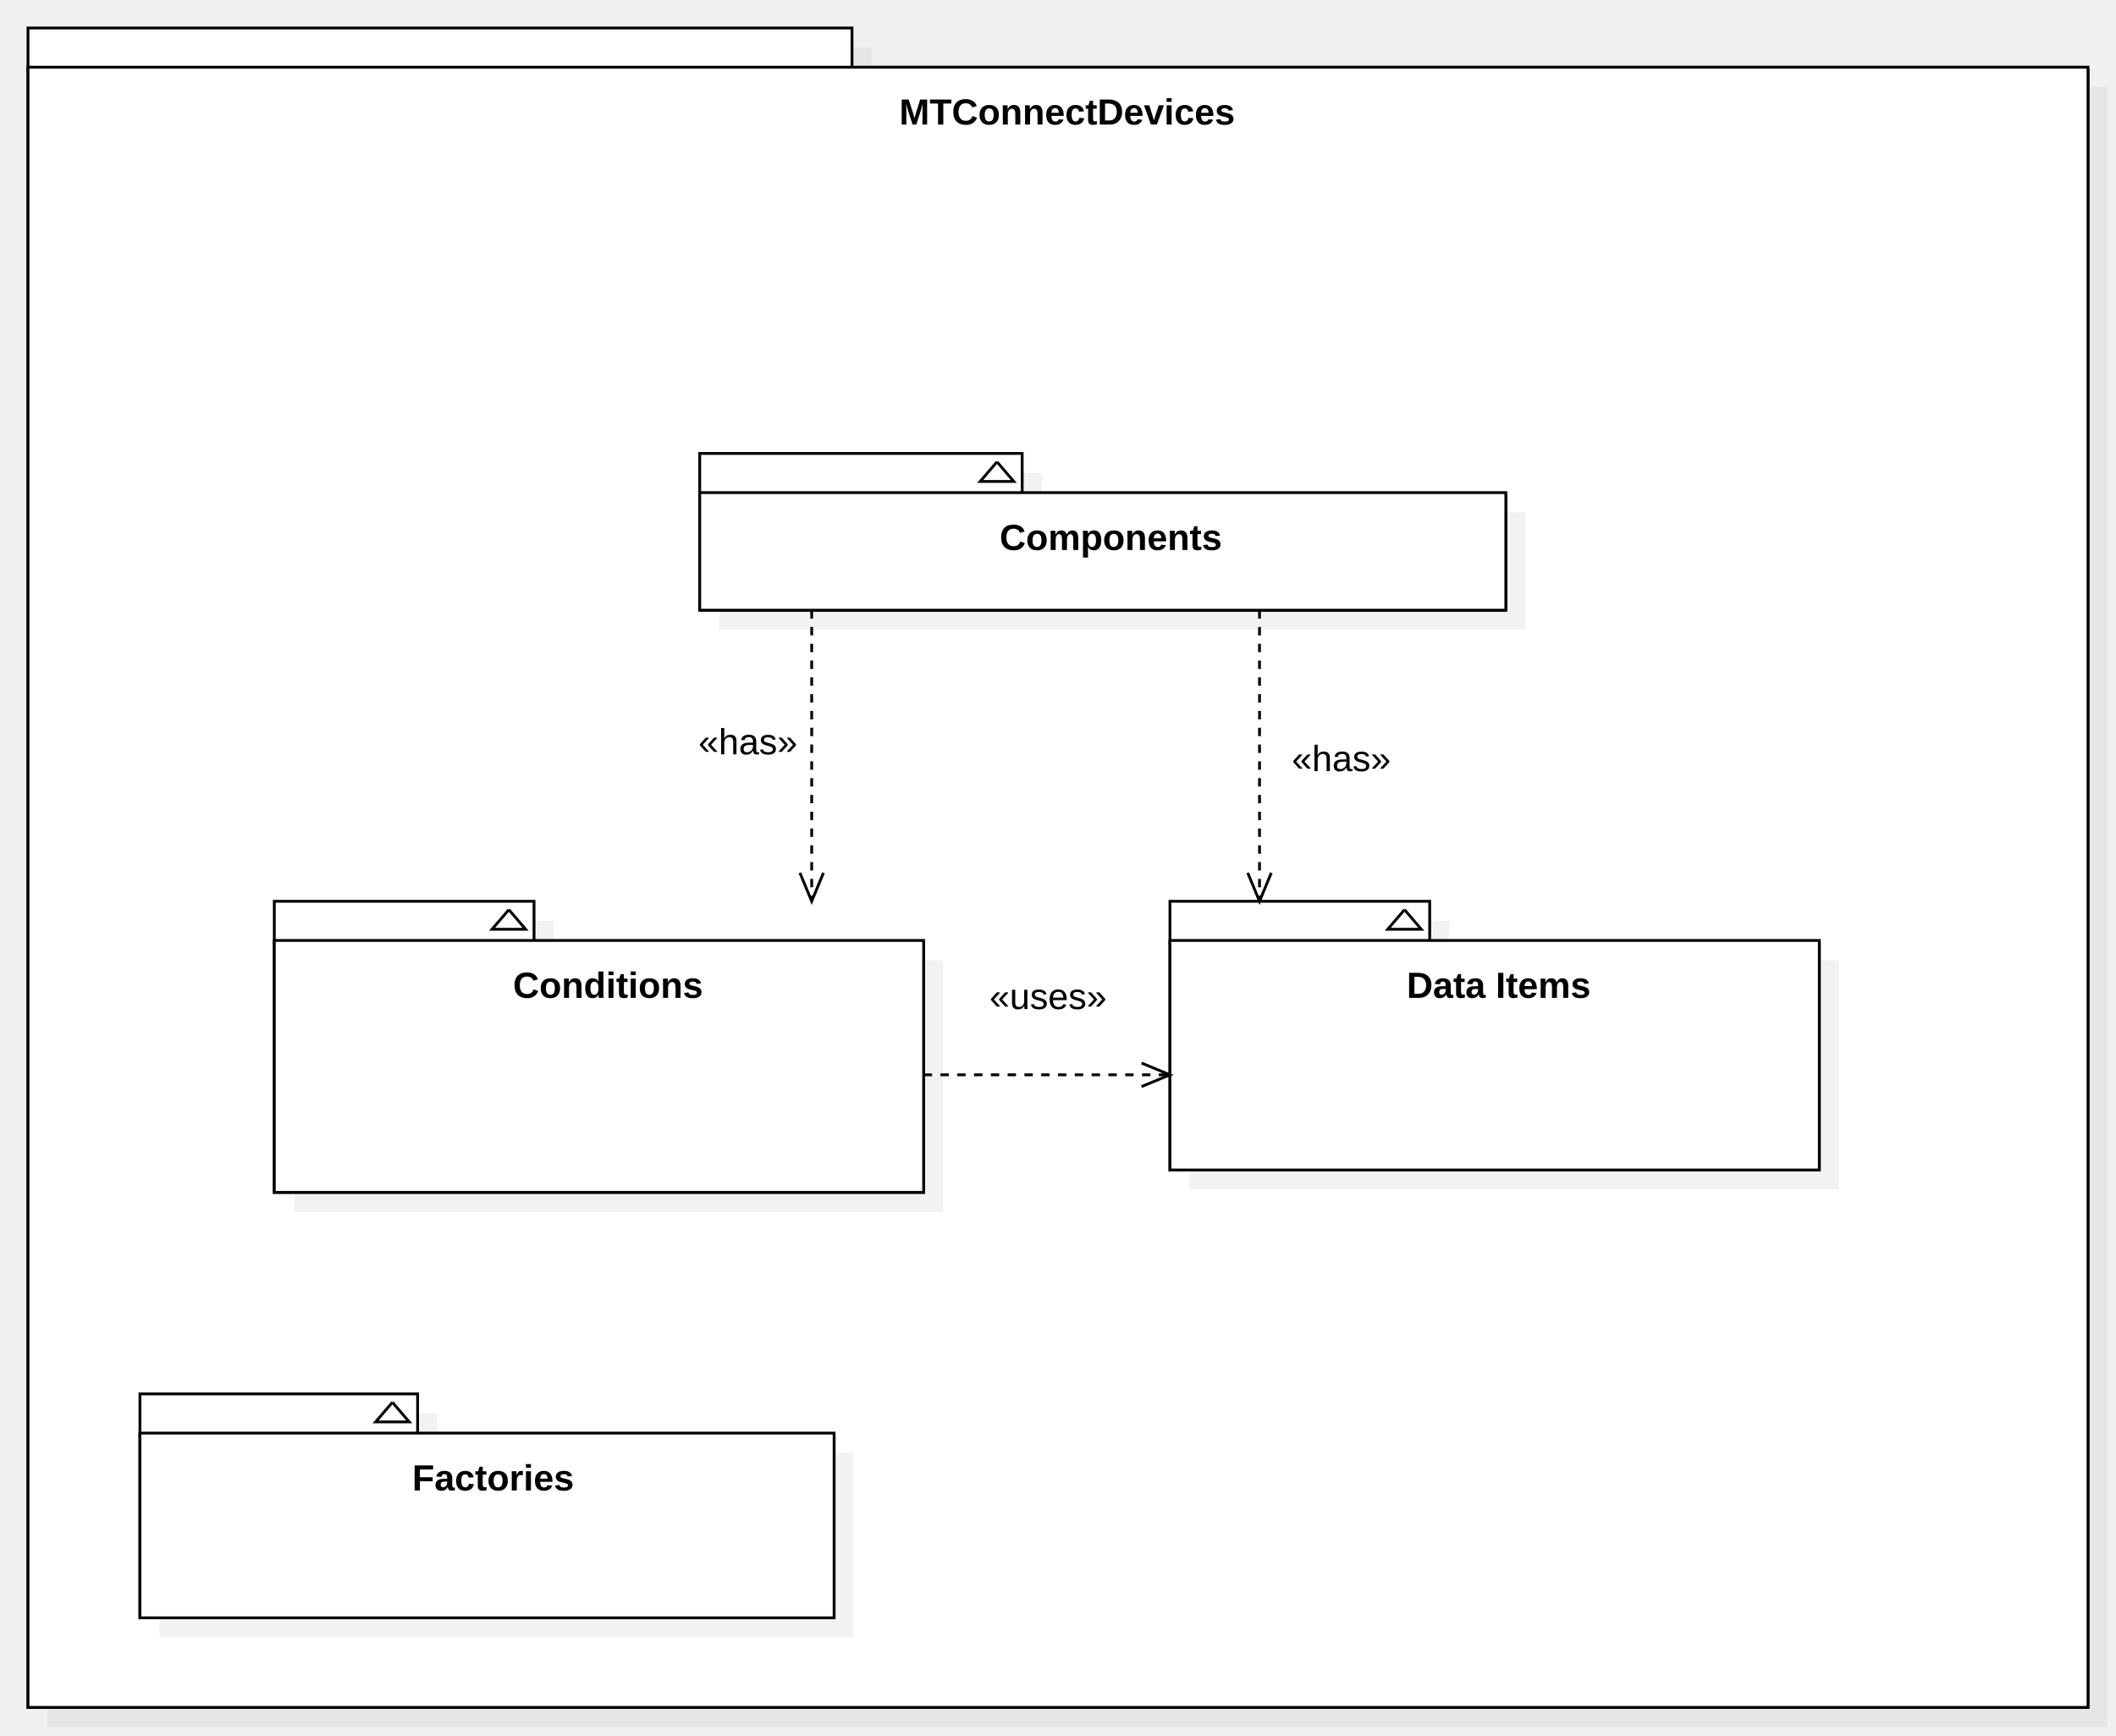
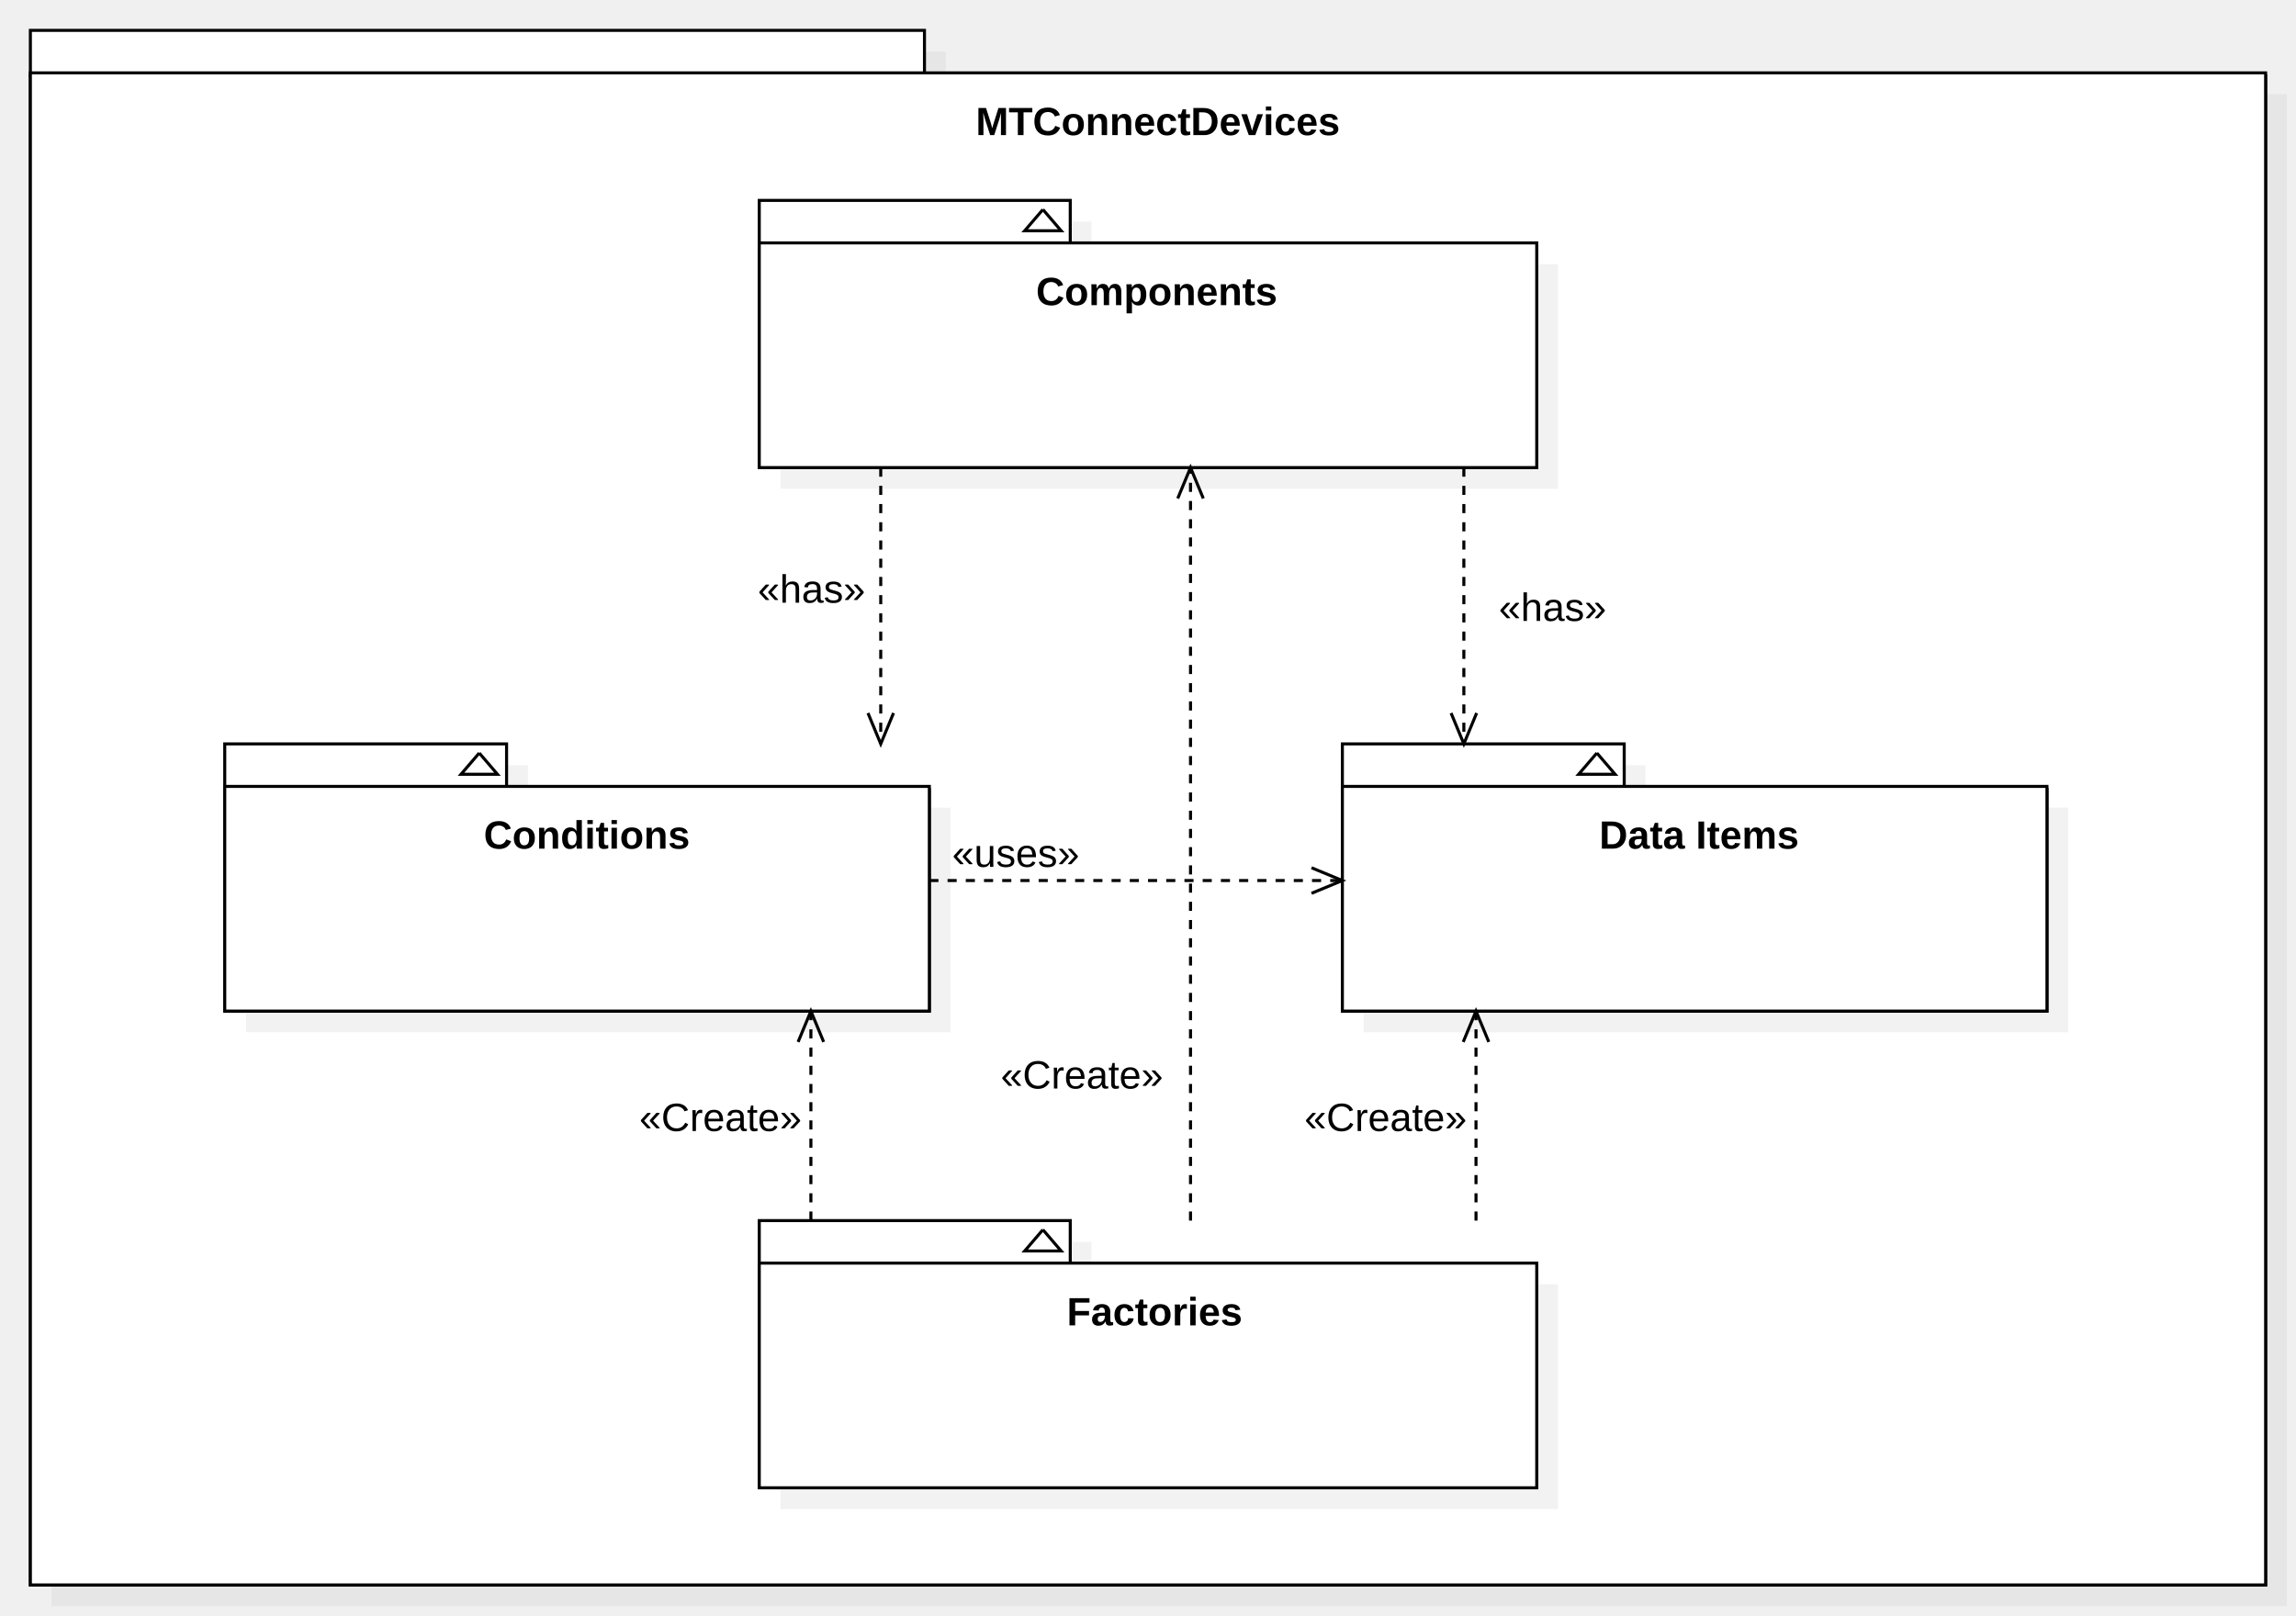
- <svg xmlns="http://www.w3.org/2000/svg" version="1.1" width="756" height="620">
+ <svg xmlns="http://www.w3.org/2000/svg" version="1.1" width="756" height="532">
  <defs />
  <g>
-     <g transform="translate(-94,-110) scale(1,1)">
-       <rect fill="#C0C0C0" stroke="none" x="111" y="127" width="294.4" height="15" opacity="0.2" />
-     </g>
-     <g transform="translate(-94,-110) scale(1,1)">
-       <rect fill="#C0C0C0" stroke="none" x="111" y="141" width="736" height="586" opacity="0.2" />
-     </g>
-     <g transform="translate(-94,-110) scale(1,1)">
-       <rect fill="#ffffff" stroke="none" x="104" y="135" width="736" height="585" />
-     </g>
-     <g transform="translate(-94,-110) scale(1,1)">
-       <path fill="none" stroke="#000000" d="M 104 135 L 840 135 L 840 720 L 104 720 L 104 135 Z Z" stroke-miterlimit="10" />
-     </g>
-     <g transform="translate(-94,-110) scale(1,1)">
-       <rect fill="#ffffff" stroke="none" x="104" y="120" width="294.4" height="15" />
-     </g>
-     <g transform="translate(-94,-110) scale(1,1)">
-       <path fill="none" stroke="#000000" d="M 104 120 L 398.4 120 L 398.4 135 L 104 135 L 104 120 Z Z" stroke-miterlimit="10" />
-     </g>
-     <g transform="translate(-94,-110) scale(1,1)">
-       <rect fill="#ffffff" stroke="none" x="104" y="134" width="736" height="586" />
-     </g>
-     <g transform="translate(-94,-110) scale(1,1)">
-       <path fill="none" stroke="#000000" d="M 104 134 L 840 134 L 840 720 L 104 720 L 104 134 Z Z" stroke-miterlimit="10" />
-     </g>
-     <g transform="translate(-94,-110) scale(1,1)">
-       <g>
-         <path fill="none" stroke="none" />
-         <text fill="#000000" stroke="none" font-family="Arial" font-size="13px" font-style="normal" font-weight="bold" text-decoration="none" x="415.287" y="154.5">MTConnectDevices</text>
-       </g>
-     </g>
-     <g transform="translate(-94,-110) scale(1,1)">
-       <rect fill="#C0C0C0" stroke="none" x="351" y="279" width="115.2" height="15" opacity="0.2" />
-     </g>
-     <g transform="translate(-94,-110) scale(1,1)">
-       <rect fill="#C0C0C0" stroke="none" x="351" y="293" width="288" height="42" opacity="0.2" />
-     </g>
-     <g transform="translate(-94,-110) scale(1,1)">
-       <rect fill="#ffffff" stroke="none" x="344" y="287" width="288" height="41" />
-     </g>
-     <g transform="translate(-94,-110) scale(1,1)">
-       <path fill="none" stroke="#000000" d="M 344 287 L 632 287 L 632 328 L 344 328 L 344 287 Z Z" stroke-miterlimit="10" />
-     </g>
-     <g transform="translate(-94,-110) scale(1,1)">
-       <rect fill="#ffffff" stroke="none" x="344" y="272" width="115.2" height="15" />
-     </g>
-     <g transform="translate(-94,-110) scale(1,1)">
-       <path fill="none" stroke="#000000" d="M 344 272 L 459.2 272 L 459.2 287 L 344 287 L 344 272 Z Z" stroke-miterlimit="10" />
-     </g>
-     <g transform="translate(-94,-110) scale(1,1)">
-       <rect fill="#ffffff" stroke="none" x="344" y="286" width="288" height="42" />
-     </g>
-     <g transform="translate(-94,-110) scale(1,1)">
-       <path fill="none" stroke="#000000" d="M 344 286 L 632 286 L 632 328 L 344 328 L 344 286 Z Z" stroke-miterlimit="10" />
-     </g>
-     <g transform="translate(-94,-110) scale(1,1)">
-       <path fill="none" stroke="#000000" d="M 450.2 275 L 444.2 282 L 456.2 282 L 450.2 275" stroke-miterlimit="10" />
-     </g>
-     <g transform="translate(-94,-110) scale(1,1)">
-       <g>
-         <path fill="none" stroke="none" />
-         <text fill="#000000" stroke="none" font-family="Arial" font-size="13px" font-style="normal" font-weight="bold" text-decoration="none" x="451.146" y="306.5">Components</text>
-       </g>
-     </g>
-     <g transform="translate(-94,-110) scale(1,1)">
-       <rect fill="#C0C0C0" stroke="none" x="519" y="439" width="92.8" height="15" opacity="0.2" />
-     </g>
-     <g transform="translate(-94,-110) scale(1,1)">
-       <rect fill="#C0C0C0" stroke="none" x="519" y="453" width="232" height="82" opacity="0.2" />
-     </g>
-     <g transform="translate(-94,-110) scale(1,1)">
-       <rect fill="#ffffff" stroke="none" x="512" y="447" width="232" height="81" />
-     </g>
-     <g transform="translate(-94,-110) scale(1,1)">
-       <path fill="none" stroke="#000000" d="M 512 447 L 744 447 L 744 528 L 512 528 L 512 447 Z Z" stroke-miterlimit="10" />
-     </g>
-     <g transform="translate(-94,-110) scale(1,1)">
-       <rect fill="#ffffff" stroke="none" x="512" y="432" width="92.8" height="15" />
-     </g>
-     <g transform="translate(-94,-110) scale(1,1)">
-       <path fill="none" stroke="#000000" d="M 512 432 L 604.8 432 L 604.8 447 L 512 447 L 512 432 Z Z" stroke-miterlimit="10" />
-     </g>
-     <g transform="translate(-94,-110) scale(1,1)">
-       <rect fill="#ffffff" stroke="none" x="512" y="446" width="232" height="82" />
-     </g>
-     <g transform="translate(-94,-110) scale(1,1)">
-       <path fill="none" stroke="#000000" d="M 512 446 L 744 446 L 744 528 L 512 528 L 512 446 Z Z" stroke-miterlimit="10" />
-     </g>
-     <g transform="translate(-94,-110) scale(1,1)">
-       <path fill="none" stroke="#000000" d="M 595.8 435 L 589.8 442 L 601.8 442 L 595.8 435" stroke-miterlimit="10" />
-     </g>
-     <g transform="translate(-94,-110) scale(1,1)">
-       <g>
-         <path fill="none" stroke="none" />
-         <text fill="#000000" stroke="none" font-family="Arial" font-size="13px" font-style="normal" font-weight="bold" text-decoration="none" x="596.573" y="466.5">Data Items</text>
-       </g>
-     </g>
-     <g transform="translate(-94,-110) scale(1,1)">
-       <rect fill="#C0C0C0" stroke="none" x="199" y="439" width="92.8" height="15" opacity="0.2" />
-     </g>
-     <g transform="translate(-94,-110) scale(1,1)">
-       <rect fill="#C0C0C0" stroke="none" x="199" y="453" width="232" height="90" opacity="0.2" />
-     </g>
-     <g transform="translate(-94,-110) scale(1,1)">
-       <rect fill="#ffffff" stroke="none" x="192" y="447" width="232" height="89" />
-     </g>
-     <g transform="translate(-94,-110) scale(1,1)">
-       <path fill="none" stroke="#000000" d="M 192 447 L 424 447 L 424 536 L 192 536 L 192 447 Z Z" stroke-miterlimit="10" />
-     </g>
-     <g transform="translate(-94,-110) scale(1,1)">
-       <rect fill="#ffffff" stroke="none" x="192" y="432" width="92.8" height="15" />
-     </g>
-     <g transform="translate(-94,-110) scale(1,1)">
-       <path fill="none" stroke="#000000" d="M 192 432 L 284.8 432 L 284.8 447 L 192 447 L 192 432 Z Z" stroke-miterlimit="10" />
-     </g>
-     <g transform="translate(-94,-110) scale(1,1)">
-       <rect fill="#ffffff" stroke="none" x="192" y="446" width="232" height="90" />
-     </g>
-     <g transform="translate(-94,-110) scale(1,1)">
-       <path fill="none" stroke="#000000" d="M 192 446 L 424 446 L 424 536 L 192 536 L 192 446 Z Z" stroke-miterlimit="10" />
-     </g>
-     <g transform="translate(-94,-110) scale(1,1)">
-       <path fill="none" stroke="#000000" d="M 275.8 435 L 269.8 442 L 281.8 442 L 275.8 435" stroke-miterlimit="10" />
-     </g>
-     <g transform="translate(-94,-110) scale(1,1)">
-       <g>
-         <path fill="none" stroke="none" />
-         <text fill="#000000" stroke="none" font-family="Arial" font-size="13px" font-style="normal" font-weight="bold" text-decoration="none" x="277.287" y="466.5">Conditions</text>
-       </g>
-     </g>
-     <g transform="translate(-94,-110) scale(1,1)">
-       <path fill="none" stroke="#000000" d="M 384 328 L 384 432" stroke-miterlimit="10" stroke-dasharray="3" />
-     </g>
-     <g transform="translate(-94,-110) scale(1,1)">
-       <path fill="none" stroke="#000000" d="M 379.79 421.837 L 384 432 L 388.21 421.837" stroke-miterlimit="10" />
-     </g>
-     <g transform="translate(-94,-110) scale(1,1)">
-       <g>
-         <path fill="none" stroke="none" />
-         <text fill="#000000" stroke="none" font-family="Arial" font-size="13px" font-style="normal" font-weight="normal" text-decoration="none" x="343.5" y="379.5">«has»</text>
-       </g>
-     </g>
-     <g transform="translate(-94,-110) scale(1,1)">
-       <path fill="none" stroke="#000000" d="M 544 328 L 544 432" stroke-miterlimit="10" stroke-dasharray="3" />
-     </g>
-     <g transform="translate(-94,-110) scale(1,1)">
-       <path fill="none" stroke="#000000" d="M 539.79 421.837 L 544 432 L 548.21 421.837" stroke-miterlimit="10" />
-     </g>
-     <g transform="translate(-94,-110) scale(1,1)">
-       <g>
-         <path fill="none" stroke="none" />
-         <text fill="#000000" stroke="none" font-family="Arial" font-size="13px" font-style="normal" font-weight="normal" text-decoration="none" x="555.5" y="385.5">«has»</text>
-       </g>
-     </g>
-     <g transform="translate(-94,-110) scale(1,1)">
-       <path fill="none" stroke="#000000" d="M 424 494 L 512 494" stroke-miterlimit="10" stroke-dasharray="3" />
-     </g>
-     <g transform="translate(-94,-110) scale(1,1)">
-       <path fill="none" stroke="#000000" d="M 501.837 498.21 L 512 494 L 501.837 489.79" stroke-miterlimit="10" />
-     </g>
-     <g transform="translate(-94,-110) scale(1,1)">
-       <g>
-         <path fill="none" stroke="none" />
-         <text fill="#000000" stroke="none" font-family="Arial" font-size="13px" font-style="normal" font-weight="normal" text-decoration="none" x="447.5" y="470.5">«uses»</text>
-       </g>
-     </g>
-     <g transform="translate(-94,-110) scale(1,1)">
-       <rect fill="#C0C0C0" stroke="none" x="151" y="615" width="99.2" height="15" opacity="0.2" />
-     </g>
-     <g transform="translate(-94,-110) scale(1,1)">
-       <rect fill="#C0C0C0" stroke="none" x="151" y="629" width="248" height="66" opacity="0.2" />
-     </g>
-     <g transform="translate(-94,-110) scale(1,1)">
-       <rect fill="#ffffff" stroke="none" x="144" y="623" width="248" height="65" />
-     </g>
-     <g transform="translate(-94,-110) scale(1,1)">
-       <path fill="none" stroke="#000000" d="M 144 623 L 392 623 L 392 688 L 144 688 L 144 623 Z Z" stroke-miterlimit="10" />
-     </g>
-     <g transform="translate(-94,-110) scale(1,1)">
-       <rect fill="#ffffff" stroke="none" x="144" y="608" width="99.2" height="15" />
-     </g>
-     <g transform="translate(-94,-110) scale(1,1)">
-       <path fill="none" stroke="#000000" d="M 144 608 L 243.2 608 L 243.2 623 L 144 623 L 144 608 Z Z" stroke-miterlimit="10" />
-     </g>
-     <g transform="translate(-94,-110) scale(1,1)">
-       <rect fill="#ffffff" stroke="none" x="144" y="622" width="248" height="66" />
-     </g>
-     <g transform="translate(-94,-110) scale(1,1)">
-       <path fill="none" stroke="#000000" d="M 144 622 L 392 622 L 392 688 L 144 688 L 144 622 Z Z" stroke-miterlimit="10" />
-     </g>
-     <g transform="translate(-94,-110) scale(1,1)">
-       <path fill="none" stroke="#000000" d="M 234.2 611 L 228.2 618 L 240.2 618 L 234.2 611" stroke-miterlimit="10" />
-     </g>
-     <g transform="translate(-94,-110) scale(1,1)">
-       <g>
-         <path fill="none" stroke="none" />
-         <text fill="#000000" stroke="none" font-family="Arial" font-size="13px" font-style="normal" font-weight="bold" text-decoration="none" x="241.27" y="642.5">Factories</text>
+     <g transform="translate(-94,-190) scale(1,1)">
+       <rect fill="#C0C0C0" stroke="none" x="111" y="207" width="294.4" height="15" opacity="0.2" />
+     </g>
+     <g transform="translate(-94,-190) scale(1,1)">
+       <rect fill="#C0C0C0" stroke="none" x="111" y="221" width="736" height="498" opacity="0.2" />
+     </g>
+     <g transform="translate(-94,-190) scale(1,1)">
+       <rect fill="#ffffff" stroke="none" x="104" y="215" width="736" height="497" />
+     </g>
+     <g transform="translate(-94,-190) scale(1,1)">
+       <path fill="none" stroke="#000000" d="M 104 215 L 840 215 L 840 712 L 104 712 L 104 215 Z Z" stroke-miterlimit="10" />
+     </g>
+     <g transform="translate(-94,-190) scale(1,1)">
+       <rect fill="#ffffff" stroke="none" x="104" y="200" width="294.4" height="15" />
+     </g>
+     <g transform="translate(-94,-190) scale(1,1)">
+       <path fill="none" stroke="#000000" d="M 104 200 L 398.4 200 L 398.4 215 L 104 215 L 104 200 Z Z" stroke-miterlimit="10" />
+     </g>
+     <g transform="translate(-94,-190) scale(1,1)">
+       <rect fill="#ffffff" stroke="none" x="104" y="214" width="736" height="498" />
+     </g>
+     <g transform="translate(-94,-190) scale(1,1)">
+       <path fill="none" stroke="#000000" d="M 104 214 L 840 214 L 840 712 L 104 712 L 104 214 Z Z" stroke-miterlimit="10" />
+     </g>
+     <g transform="translate(-94,-190) scale(1,1)">
+       <g>
+         <path fill="none" stroke="none" />
+         <text fill="#000000" stroke="none" font-family="Arial" font-size="13px" font-style="normal" font-weight="bold" text-decoration="none" x="415.287" y="234.5">MTConnectDevices</text>
+       </g>
+     </g>
+     <g transform="translate(-94,-190) scale(1,1)">
+       <rect fill="#C0C0C0" stroke="none" x="351" y="263" width="102.4" height="15" opacity="0.2" />
+     </g>
+     <g transform="translate(-94,-190) scale(1,1)">
+       <rect fill="#C0C0C0" stroke="none" x="351" y="277" width="256" height="74" opacity="0.2" />
+     </g>
+     <g transform="translate(-94,-190) scale(1,1)">
+       <rect fill="#ffffff" stroke="none" x="344" y="271" width="256" height="73" />
+     </g>
+     <g transform="translate(-94,-190) scale(1,1)">
+       <path fill="none" stroke="#000000" d="M 344 271 L 600 271 L 600 344 L 344 344 L 344 271 Z Z" stroke-miterlimit="10" />
+     </g>
+     <g transform="translate(-94,-190) scale(1,1)">
+       <rect fill="#ffffff" stroke="none" x="344" y="256" width="102.4" height="15" />
+     </g>
+     <g transform="translate(-94,-190) scale(1,1)">
+       <path fill="none" stroke="#000000" d="M 344 256 L 446.4 256 L 446.4 271 L 344 271 L 344 256 Z Z" stroke-miterlimit="10" />
+     </g>
+     <g transform="translate(-94,-190) scale(1,1)">
+       <rect fill="#ffffff" stroke="none" x="344" y="270" width="256" height="74" />
+     </g>
+     <g transform="translate(-94,-190) scale(1,1)">
+       <path fill="none" stroke="#000000" d="M 344 270 L 600 270 L 600 344 L 344 344 L 344 270 Z Z" stroke-miterlimit="10" />
+     </g>
+     <g transform="translate(-94,-190) scale(1,1)">
+       <path fill="none" stroke="#000000" d="M 437.4 259 L 431.4 266 L 443.4 266 L 437.4 259" stroke-miterlimit="10" />
+     </g>
+     <g transform="translate(-94,-190) scale(1,1)">
+       <g>
+         <path fill="none" stroke="none" />
+         <text fill="#000000" stroke="none" font-family="Arial" font-size="13px" font-style="normal" font-weight="bold" text-decoration="none" x="435.146" y="290.5">Components</text>
+       </g>
+     </g>
+     <g transform="translate(-94,-190) scale(1,1)">
+       <rect fill="#C0C0C0" stroke="none" x="543" y="442" width="92.8" height="15" opacity="0.2" />
+     </g>
+     <g transform="translate(-94,-190) scale(1,1)">
+       <rect fill="#C0C0C0" stroke="none" x="543" y="456" width="232" height="74" opacity="0.2" />
+     </g>
+     <g transform="translate(-94,-190) scale(1,1)">
+       <rect fill="#ffffff" stroke="none" x="536" y="450" width="232" height="73" />
+     </g>
+     <g transform="translate(-94,-190) scale(1,1)">
+       <path fill="none" stroke="#000000" d="M 536 450 L 768 450 L 768 523 L 536 523 L 536 450 Z Z" stroke-miterlimit="10" />
+     </g>
+     <g transform="translate(-94,-190) scale(1,1)">
+       <rect fill="#ffffff" stroke="none" x="536" y="435" width="92.8" height="15" />
+     </g>
+     <g transform="translate(-94,-190) scale(1,1)">
+       <path fill="none" stroke="#000000" d="M 536 435 L 628.8 435 L 628.8 450 L 536 450 L 536 435 Z Z" stroke-miterlimit="10" />
+     </g>
+     <g transform="translate(-94,-190) scale(1,1)">
+       <rect fill="#ffffff" stroke="none" x="536" y="449" width="232" height="74" />
+     </g>
+     <g transform="translate(-94,-190) scale(1,1)">
+       <path fill="none" stroke="#000000" d="M 536 449 L 768 449 L 768 523 L 536 523 L 536 449 Z Z" stroke-miterlimit="10" />
+     </g>
+     <g transform="translate(-94,-190) scale(1,1)">
+       <path fill="none" stroke="#000000" d="M 619.8 438 L 613.8 445 L 625.8 445 L 619.8 438" stroke-miterlimit="10" />
+     </g>
+     <g transform="translate(-94,-190) scale(1,1)">
+       <g>
+         <path fill="none" stroke="none" />
+         <text fill="#000000" stroke="none" font-family="Arial" font-size="13px" font-style="normal" font-weight="bold" text-decoration="none" x="620.573" y="469.5">Data Items</text>
+       </g>
+     </g>
+     <g transform="translate(-94,-190) scale(1,1)">
+       <rect fill="#C0C0C0" stroke="none" x="175" y="442" width="92.8" height="15" opacity="0.2" />
+     </g>
+     <g transform="translate(-94,-190) scale(1,1)">
+       <rect fill="#C0C0C0" stroke="none" x="175" y="456" width="232" height="74" opacity="0.2" />
+     </g>
+     <g transform="translate(-94,-190) scale(1,1)">
+       <rect fill="#ffffff" stroke="none" x="168" y="450" width="232" height="73" />
+     </g>
+     <g transform="translate(-94,-190) scale(1,1)">
+       <path fill="none" stroke="#000000" d="M 168 450 L 400 450 L 400 523 L 168 523 L 168 450 Z Z" stroke-miterlimit="10" />
+     </g>
+     <g transform="translate(-94,-190) scale(1,1)">
+       <rect fill="#ffffff" stroke="none" x="168" y="435" width="92.8" height="15" />
+     </g>
+     <g transform="translate(-94,-190) scale(1,1)">
+       <path fill="none" stroke="#000000" d="M 168 435 L 260.8 435 L 260.8 450 L 168 450 L 168 435 Z Z" stroke-miterlimit="10" />
+     </g>
+     <g transform="translate(-94,-190) scale(1,1)">
+       <rect fill="#ffffff" stroke="none" x="168" y="449" width="232" height="74" />
+     </g>
+     <g transform="translate(-94,-190) scale(1,1)">
+       <path fill="none" stroke="#000000" d="M 168 449 L 400 449 L 400 523 L 168 523 L 168 449 Z Z" stroke-miterlimit="10" />
+     </g>
+     <g transform="translate(-94,-190) scale(1,1)">
+       <path fill="none" stroke="#000000" d="M 251.8 438 L 245.8 445 L 257.8 445 L 251.8 438" stroke-miterlimit="10" />
+     </g>
+     <g transform="translate(-94,-190) scale(1,1)">
+       <g>
+         <path fill="none" stroke="none" />
+         <text fill="#000000" stroke="none" font-family="Arial" font-size="13px" font-style="normal" font-weight="bold" text-decoration="none" x="253.287" y="469.5">Conditions</text>
+       </g>
+     </g>
+     <g transform="translate(-94,-190) scale(1,1)">
+       <path fill="none" stroke="#000000" d="M 384 344 L 384 435" stroke-miterlimit="10" stroke-dasharray="3" />
+     </g>
+     <g transform="translate(-94,-190) scale(1,1)">
+       <path fill="none" stroke="#000000" d="M 379.79 424.837 L 384 435 L 388.21 424.837" stroke-miterlimit="10" />
+     </g>
+     <g transform="translate(-94,-190) scale(1,1)">
+       <g>
+         <path fill="none" stroke="none" />
+         <text fill="#000000" stroke="none" font-family="Arial" font-size="13px" font-style="normal" font-weight="normal" text-decoration="none" x="343.5" y="388.5">«has»</text>
+       </g>
+     </g>
+     <g transform="translate(-94,-190) scale(1,1)">
+       <path fill="none" stroke="#000000" d="M 576 344 L 576 435" stroke-miterlimit="10" stroke-dasharray="3" />
+     </g>
+     <g transform="translate(-94,-190) scale(1,1)">
+       <path fill="none" stroke="#000000" d="M 571.79 424.837 L 576 435 L 580.21 424.837" stroke-miterlimit="10" />
+     </g>
+     <g transform="translate(-94,-190) scale(1,1)">
+       <g>
+         <path fill="none" stroke="none" />
+         <text fill="#000000" stroke="none" font-family="Arial" font-size="13px" font-style="normal" font-weight="normal" text-decoration="none" x="587.5" y="394.5">«has»</text>
+       </g>
+     </g>
+     <g transform="translate(-94,-190) scale(1,1)">
+       <path fill="none" stroke="#000000" d="M 400 480 L 536 480" stroke-miterlimit="10" stroke-dasharray="3" />
+     </g>
+     <g transform="translate(-94,-190) scale(1,1)">
+       <path fill="none" stroke="#000000" d="M 525.837 484.21 L 536 480 L 525.837 475.79" stroke-miterlimit="10" />
+     </g>
+     <g transform="translate(-94,-190) scale(1,1)">
+       <g>
+         <path fill="none" stroke="none" />
+         <text fill="#000000" stroke="none" font-family="Arial" font-size="13px" font-style="normal" font-weight="normal" text-decoration="none" x="407.5" y="475.5">«uses»</text>
+       </g>
+     </g>
+     <g transform="translate(-94,-190) scale(1,1)">
+       <rect fill="#C0C0C0" stroke="none" x="351" y="599" width="102.4" height="15" opacity="0.2" />
+     </g>
+     <g transform="translate(-94,-190) scale(1,1)">
+       <rect fill="#C0C0C0" stroke="none" x="351" y="613" width="256" height="74" opacity="0.2" />
+     </g>
+     <g transform="translate(-94,-190) scale(1,1)">
+       <rect fill="#ffffff" stroke="none" x="344" y="607" width="256" height="73" />
+     </g>
+     <g transform="translate(-94,-190) scale(1,1)">
+       <path fill="none" stroke="#000000" d="M 344 607 L 600 607 L 600 680 L 344 680 L 344 607 Z Z" stroke-miterlimit="10" />
+     </g>
+     <g transform="translate(-94,-190) scale(1,1)">
+       <rect fill="#ffffff" stroke="none" x="344" y="592" width="102.4" height="15" />
+     </g>
+     <g transform="translate(-94,-190) scale(1,1)">
+       <path fill="none" stroke="#000000" d="M 344 592 L 446.4 592 L 446.4 607 L 344 607 L 344 592 Z Z" stroke-miterlimit="10" />
+     </g>
+     <g transform="translate(-94,-190) scale(1,1)">
+       <rect fill="#ffffff" stroke="none" x="344" y="606" width="256" height="74" />
+     </g>
+     <g transform="translate(-94,-190) scale(1,1)">
+       <path fill="none" stroke="#000000" d="M 344 606 L 600 606 L 600 680 L 344 680 L 344 606 Z Z" stroke-miterlimit="10" />
+     </g>
+     <g transform="translate(-94,-190) scale(1,1)">
+       <path fill="none" stroke="#000000" d="M 437.4 595 L 431.4 602 L 443.4 602 L 437.4 595" stroke-miterlimit="10" />
+     </g>
+     <g transform="translate(-94,-190) scale(1,1)">
+       <g>
+         <path fill="none" stroke="none" />
+         <text fill="#000000" stroke="none" font-family="Arial" font-size="13px" font-style="normal" font-weight="bold" text-decoration="none" x="445.27" y="626.5">Factories</text>
+       </g>
+     </g>
+     <g transform="translate(-94,-190) scale(1,1)">
+       <path fill="none" stroke="#000000" d="M 361 592 L 361 523" stroke-miterlimit="10" stroke-dasharray="3" />
+     </g>
+     <g transform="translate(-94,-190) scale(1,1)">
+       <path fill="none" stroke="#000000" d="M 365.21 533.163 L 361 523 L 356.79 533.163" stroke-miterlimit="10" />
+     </g>
+     <g transform="translate(-94,-190) scale(1,1)">
+       <g>
+         <path fill="none" stroke="none" />
+         <text fill="#000000" stroke="none" font-family="Arial" font-size="13px" font-style="normal" font-weight="normal" text-decoration="none" x="304.5" y="562.5">«Create»</text>
+       </g>
+     </g>
+     <g transform="translate(-94,-190) scale(1,1)">
+       <path fill="none" stroke="#000000" d="M 580 592 L 580 523" stroke-miterlimit="10" stroke-dasharray="3" />
+     </g>
+     <g transform="translate(-94,-190) scale(1,1)">
+       <path fill="none" stroke="#000000" d="M 584.21 533.163 L 580 523 L 575.79 533.163" stroke-miterlimit="10" />
+     </g>
+     <g transform="translate(-94,-190) scale(1,1)">
+       <g>
+         <path fill="none" stroke="none" />
+         <text fill="#000000" stroke="none" font-family="Arial" font-size="13px" font-style="normal" font-weight="normal" text-decoration="none" x="523.5" y="562.5">«Create»</text>
+       </g>
+     </g>
+     <g transform="translate(-94,-190) scale(1,1)">
+       <path fill="none" stroke="#000000" d="M 486 592 L 486 344" stroke-miterlimit="10" stroke-dasharray="3" />
+     </g>
+     <g transform="translate(-94,-190) scale(1,1)">
+       <path fill="none" stroke="#000000" d="M 490.21 354.163 L 486 344 L 481.79 354.163" stroke-miterlimit="10" />
+     </g>
+     <g transform="translate(-94,-190) scale(1,1)">
+       <g>
+         <path fill="none" stroke="none" />
+         <text fill="#000000" stroke="none" font-family="Arial" font-size="13px" font-style="normal" font-weight="normal" text-decoration="none" x="423.5" y="548.5">«Create»</text>
      </g>
    </g>
  </g>
</svg>
